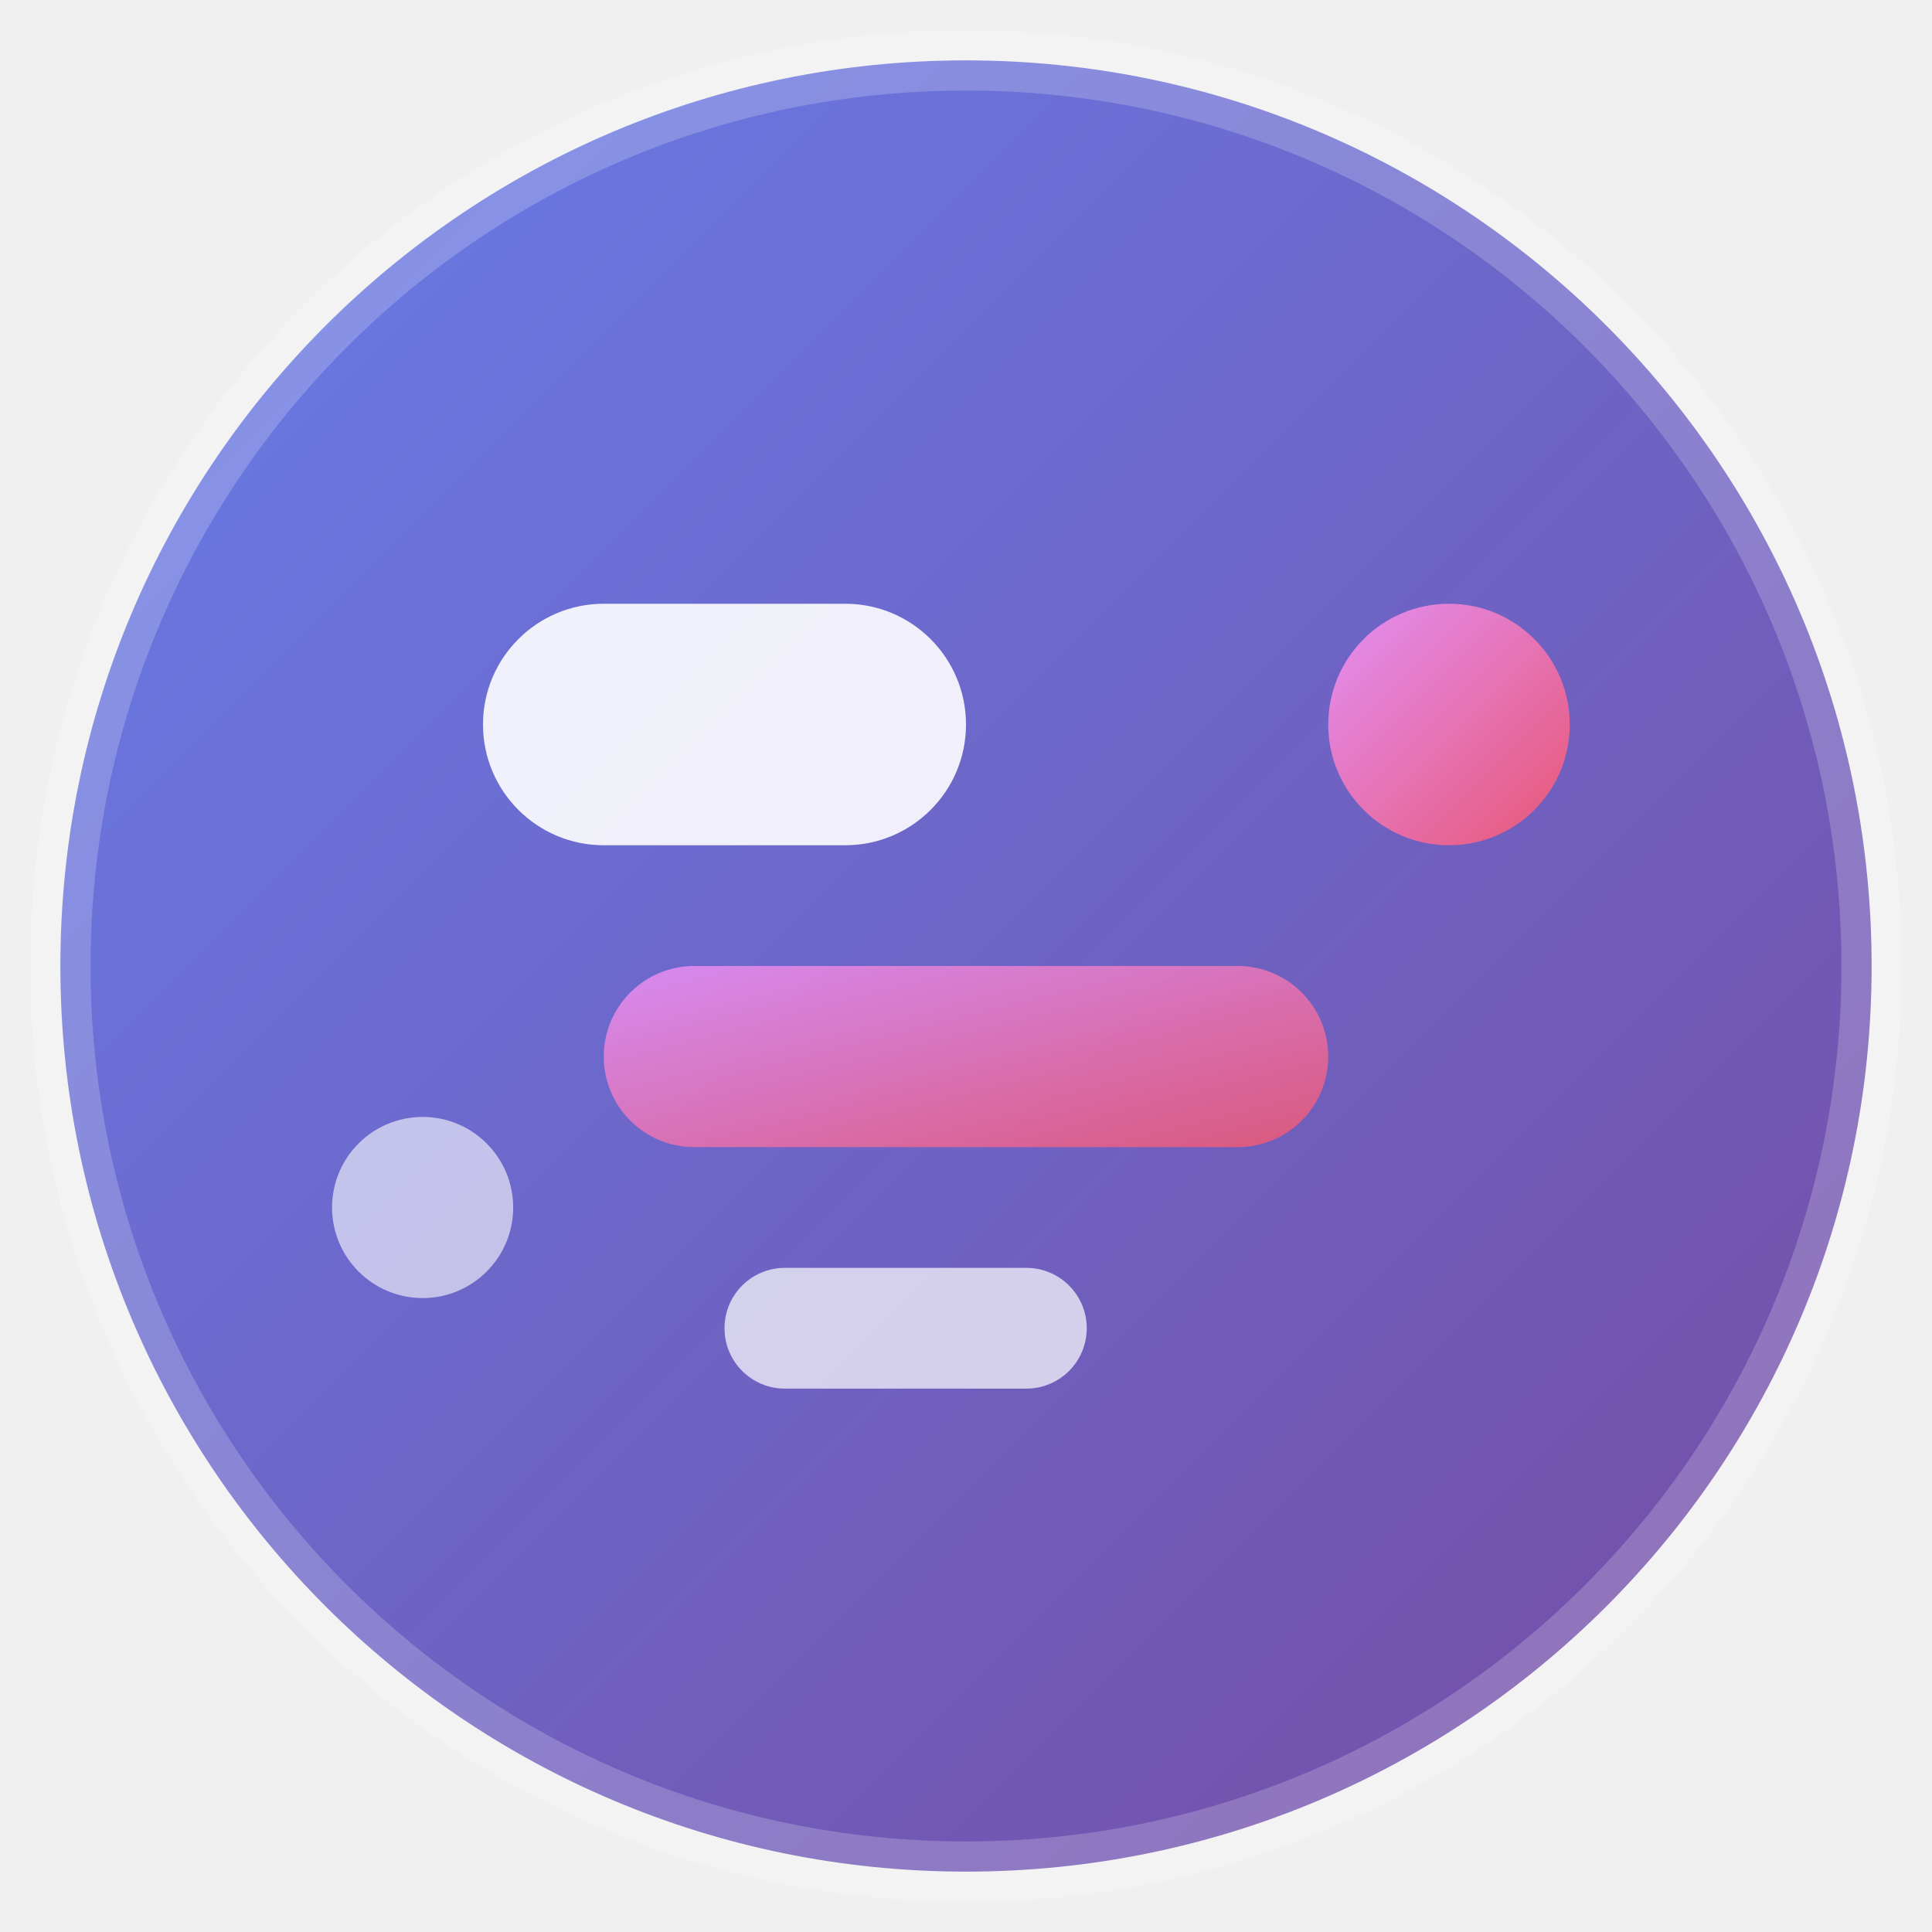
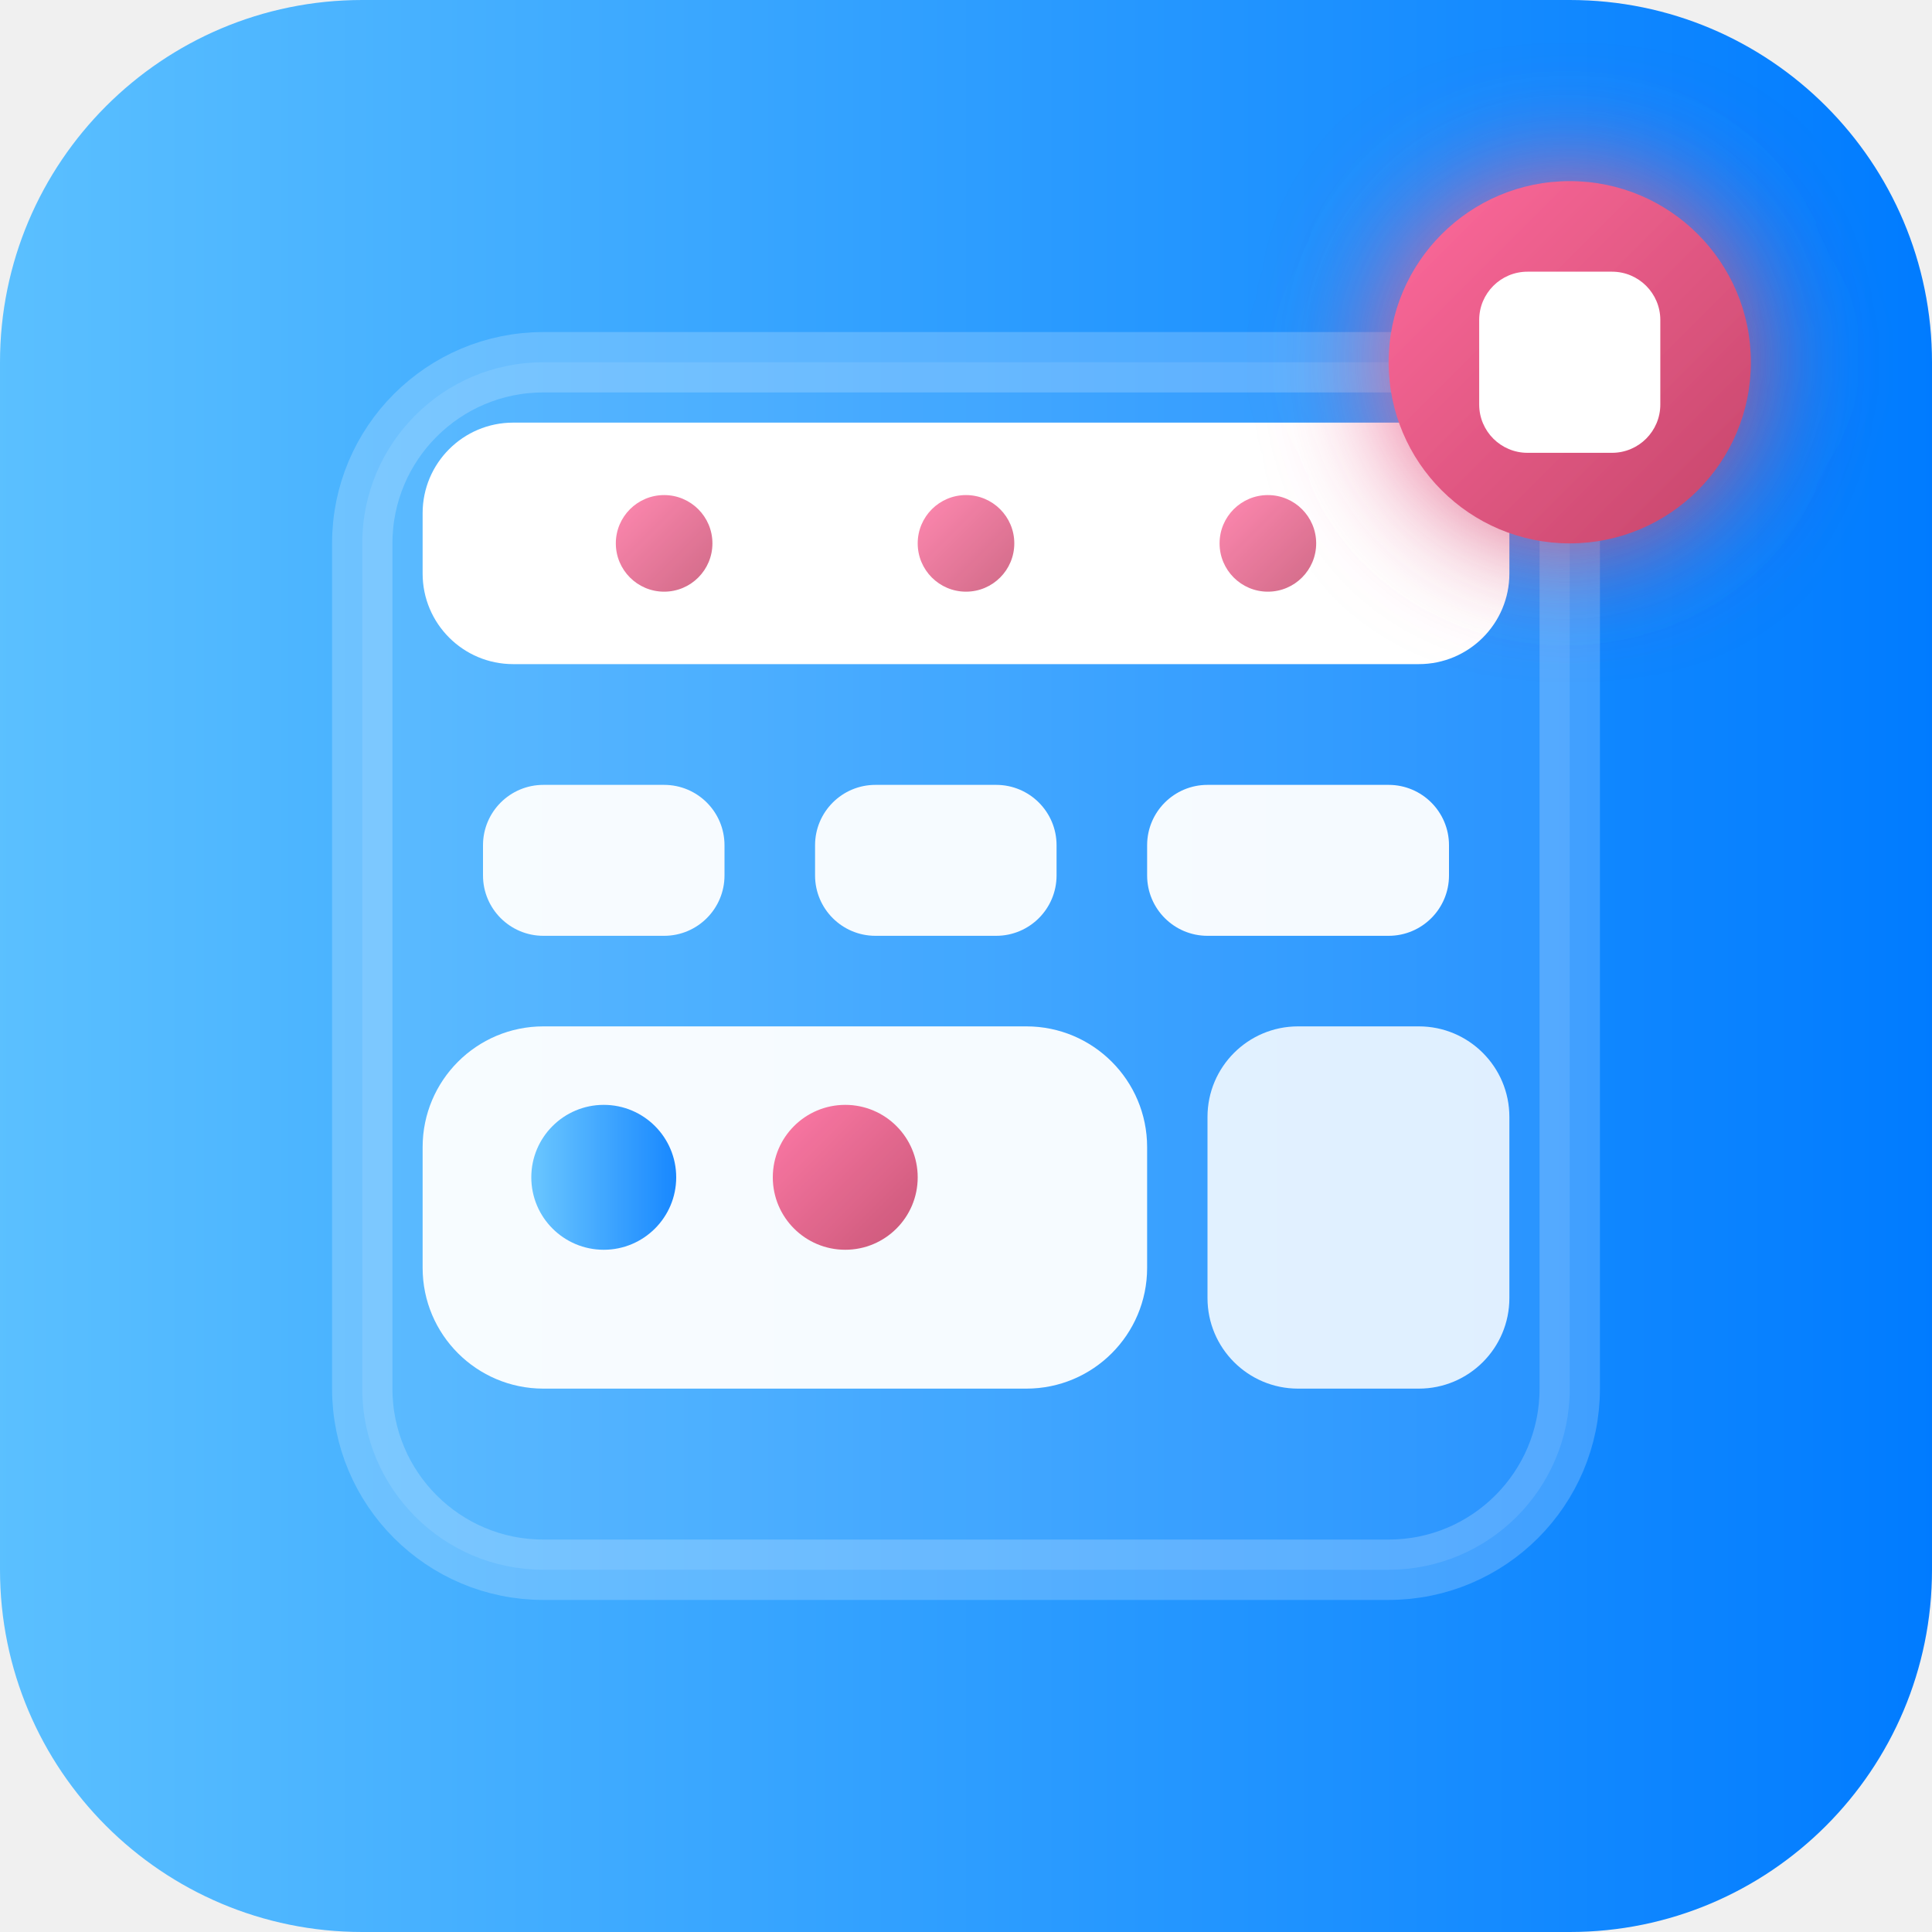
<svg xmlns="http://www.w3.org/2000/svg" width="32" height="32" viewBox="0 0 32 32" fill="none">
  <defs>
-     <linearGradient id="bg" x1="0%" y1="0%" x2="100%" y2="100%">
-       <stop offset="0%" style="stop-color:#667eea;stop-opacity:1" />
-       <stop offset="100%" style="stop-color:#764ba2;stop-opacity:1" />
+     <linearGradient id="primary" x1="0%" y1="0%" x2="100%" y2="0%">
+       <stop offset="0%" style="stop-color:#5bc0ff;stop-opacity:1" />
+       <stop offset="100%" style="stop-color:#007bff;stop-opacity:1" />
    </linearGradient>
    <linearGradient id="accent" x1="0%" y1="0%" x2="100%" y2="100%">
-       <stop offset="0%" style="stop-color:#f093fb;stop-opacity:1" />
-       <stop offset="100%" style="stop-color:#f5576c;stop-opacity:1" />
+       <stop offset="0%" style="stop-color:#ff6b9d;stop-opacity:1" />
+       <stop offset="100%" style="stop-color:#c44569;stop-opacity:1" />
    </linearGradient>
+     <filter id="glow" x="-50%" y="-50%" width="200%" height="200%">
+       <feGaussianBlur stdDeviation="1" result="coloredBlur" />
+       <feMerge>
+         <feMergeNode in="coloredBlur" />
+         <feMergeNode in="SourceGraphic" />
+       </feMerge>
+     </filter>
  </defs>
-   <circle cx="16" cy="16" r="15" fill="url(#bg)" stroke="rgba(255,255,255,0.2)" stroke-width="1" />
-   <rect x="8" y="10" width="8" height="4" rx="2" fill="white" opacity="0.9" />
-   <rect x="10" y="16" width="12" height="3" rx="1.5" fill="url(#accent)" opacity="0.8" />
-   <rect x="12" y="21" width="6" height="2" rx="1" fill="white" opacity="0.7" />
-   <circle cx="24" cy="12" r="2" fill="url(#accent)" opacity="0.9" />
-   <circle cx="7" cy="20" r="1.5" fill="white" opacity="0.6" />
+   <rect width="32" height="32" rx="6" fill="url(#primary)" />
+   <rect x="6" y="6" width="20" height="20" rx="3" fill="rgba(255,255,255,0.1)" stroke="rgba(255,255,255,0.2)" stroke-width="1" />
+   <rect x="7" y="7" width="18" height="4" rx="1.5" fill="white" opacity="1" />
+   <rect x="8" y="13" width="4" height="2.5" rx="1" fill="white" opacity="0.95" />
+   <rect x="13.5" y="13" width="4" height="2.5" rx="1" fill="white" opacity="0.95" />
+   <rect x="19" y="13" width="5" height="2.5" rx="1" fill="white" opacity="0.95" />
+   <rect x="7" y="17" width="12" height="6" rx="2" fill="white" opacity="0.95" />
+   <rect x="20" y="17" width="5" height="6" rx="1.5" fill="white" opacity="0.85" />
+   <circle cx="10" cy="19.5" r="1.2" fill="url(#primary)" opacity="0.9" />
+   <circle cx="14" cy="19.5" r="1.2" fill="url(#accent)" opacity="0.9" />
+   <circle cx="26" cy="6" r="3" fill="url(#accent)" filter="url(#glow)" />
+   <rect x="24.5" y="4.5" width="3" height="3" rx="0.8" fill="white" opacity="1" />
+   <circle cx="11" cy="9" r="0.8" fill="url(#accent)" opacity="0.8" />
+   <circle cx="16" cy="9" r="0.8" fill="url(#accent)" opacity="0.8" />
+   <circle cx="21" cy="9" r="0.8" fill="url(#accent)" opacity="0.8" />
</svg>
